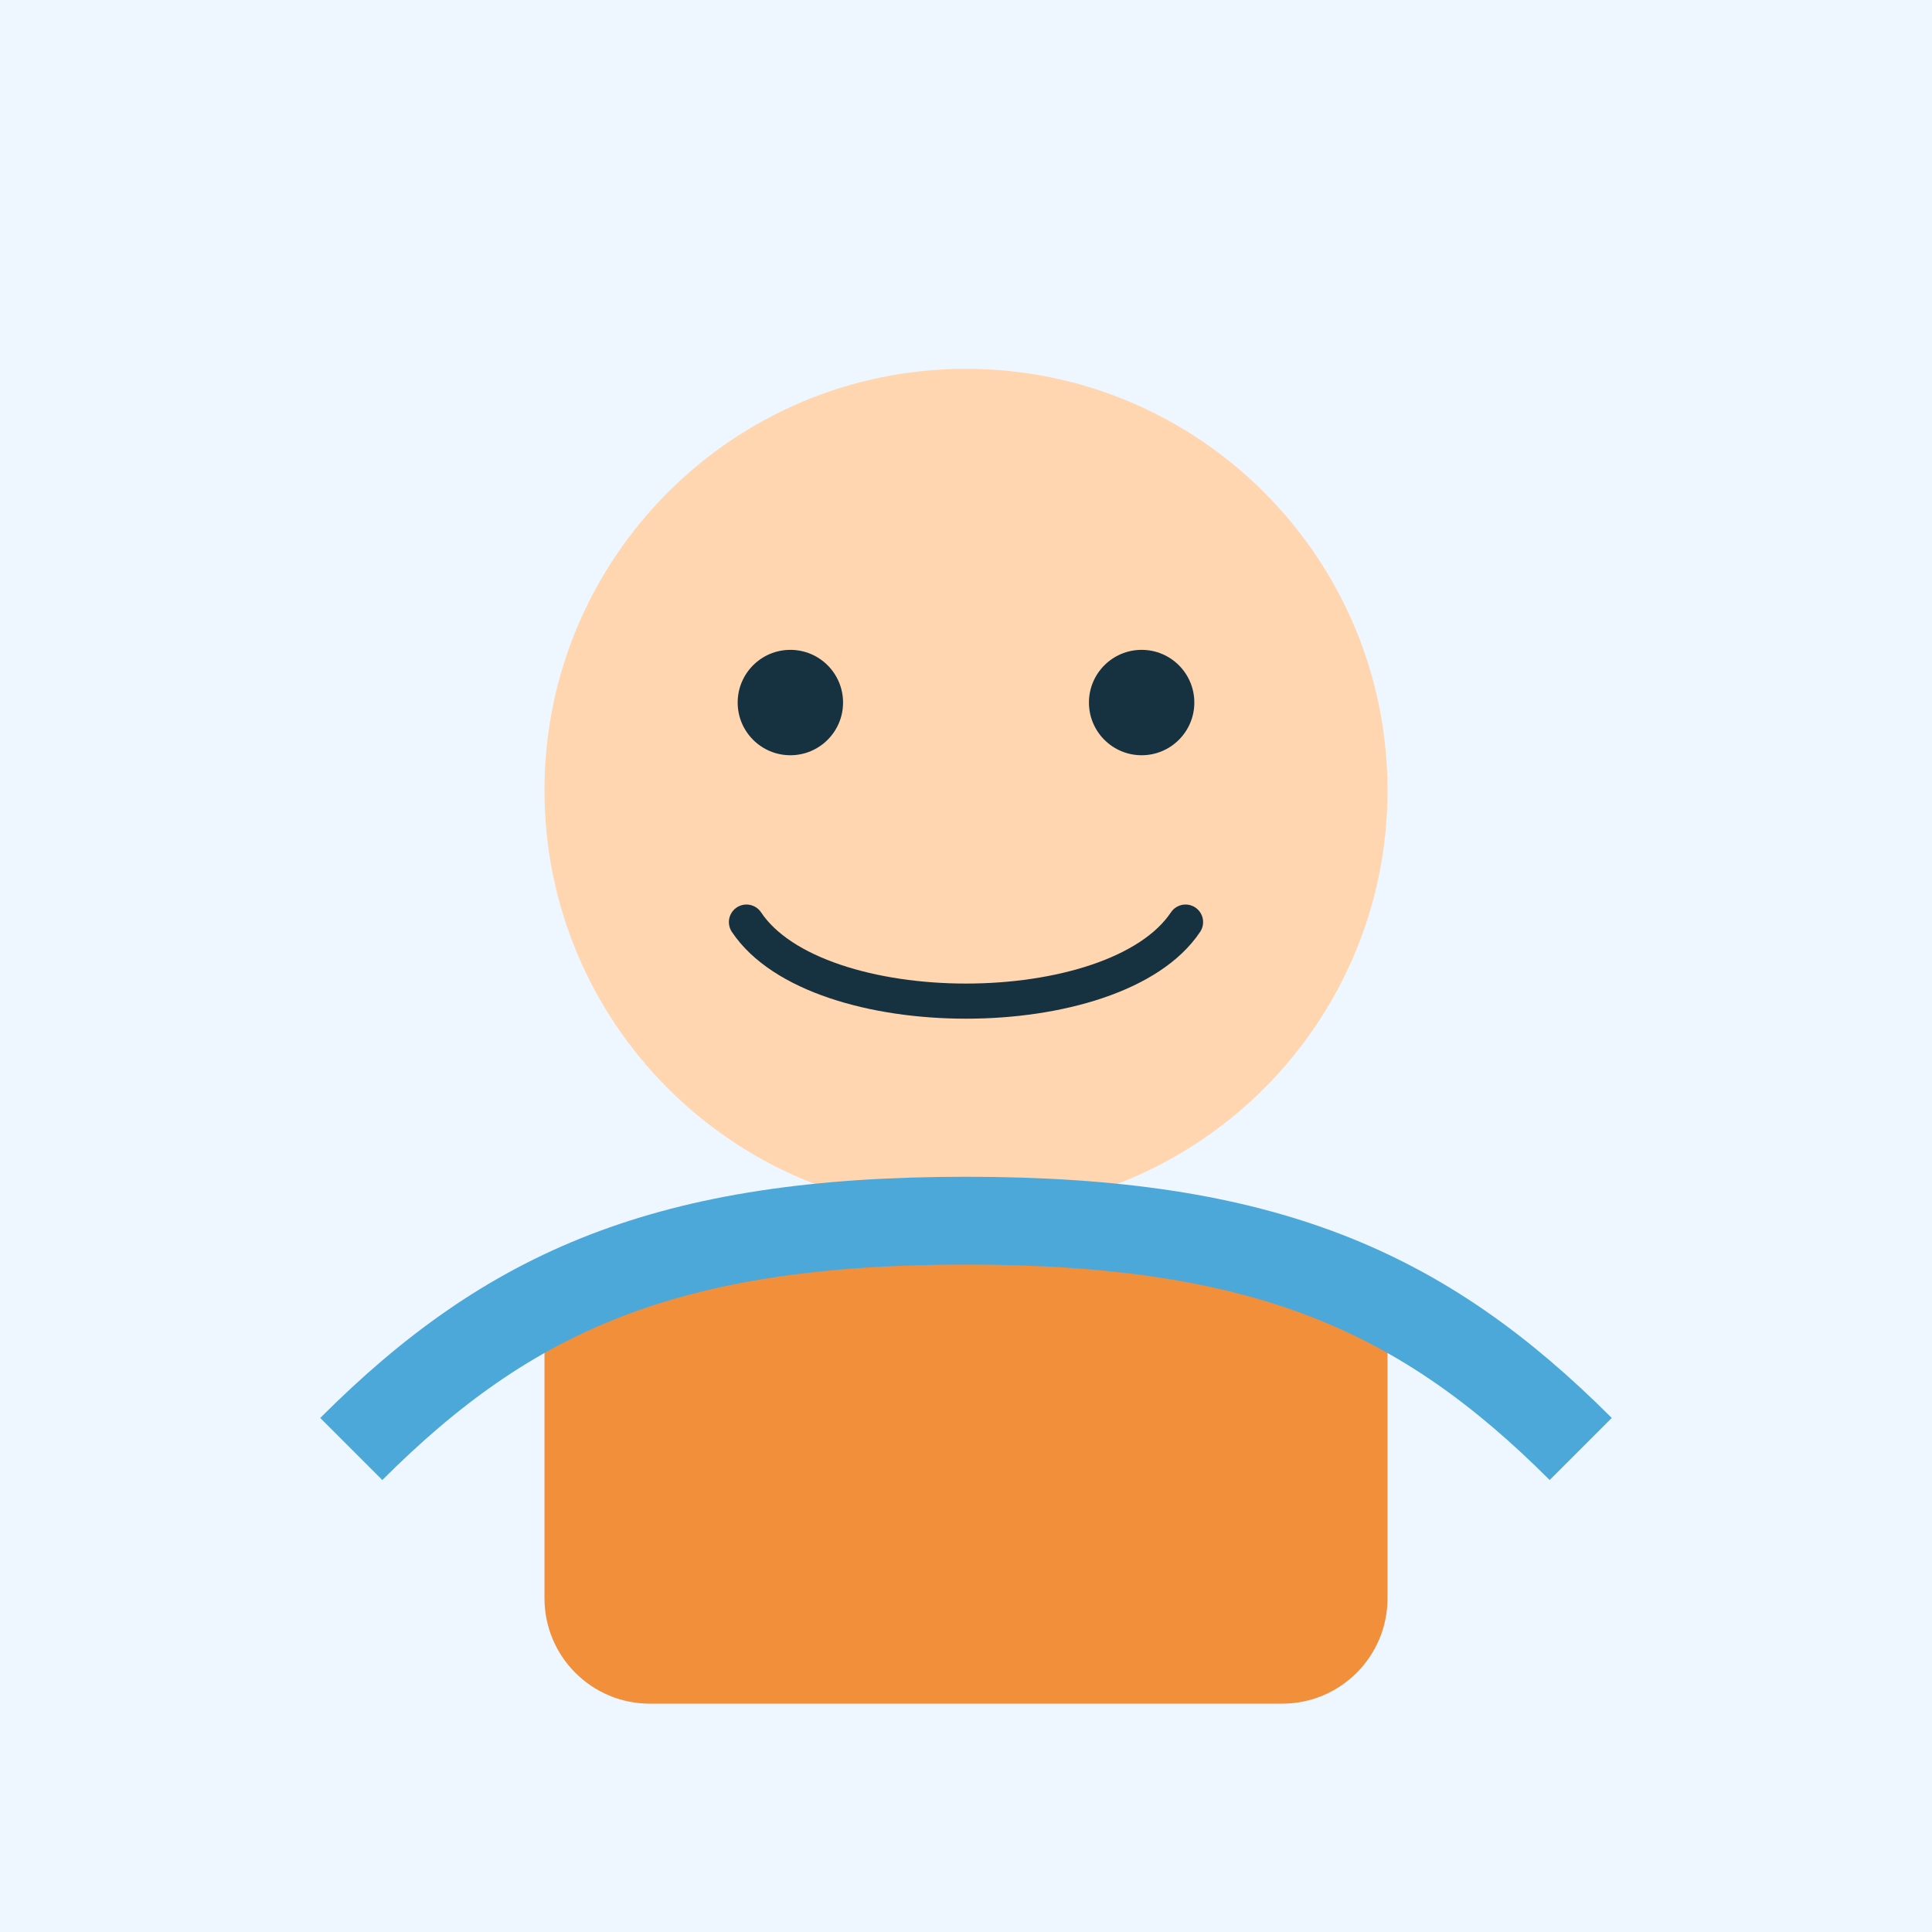
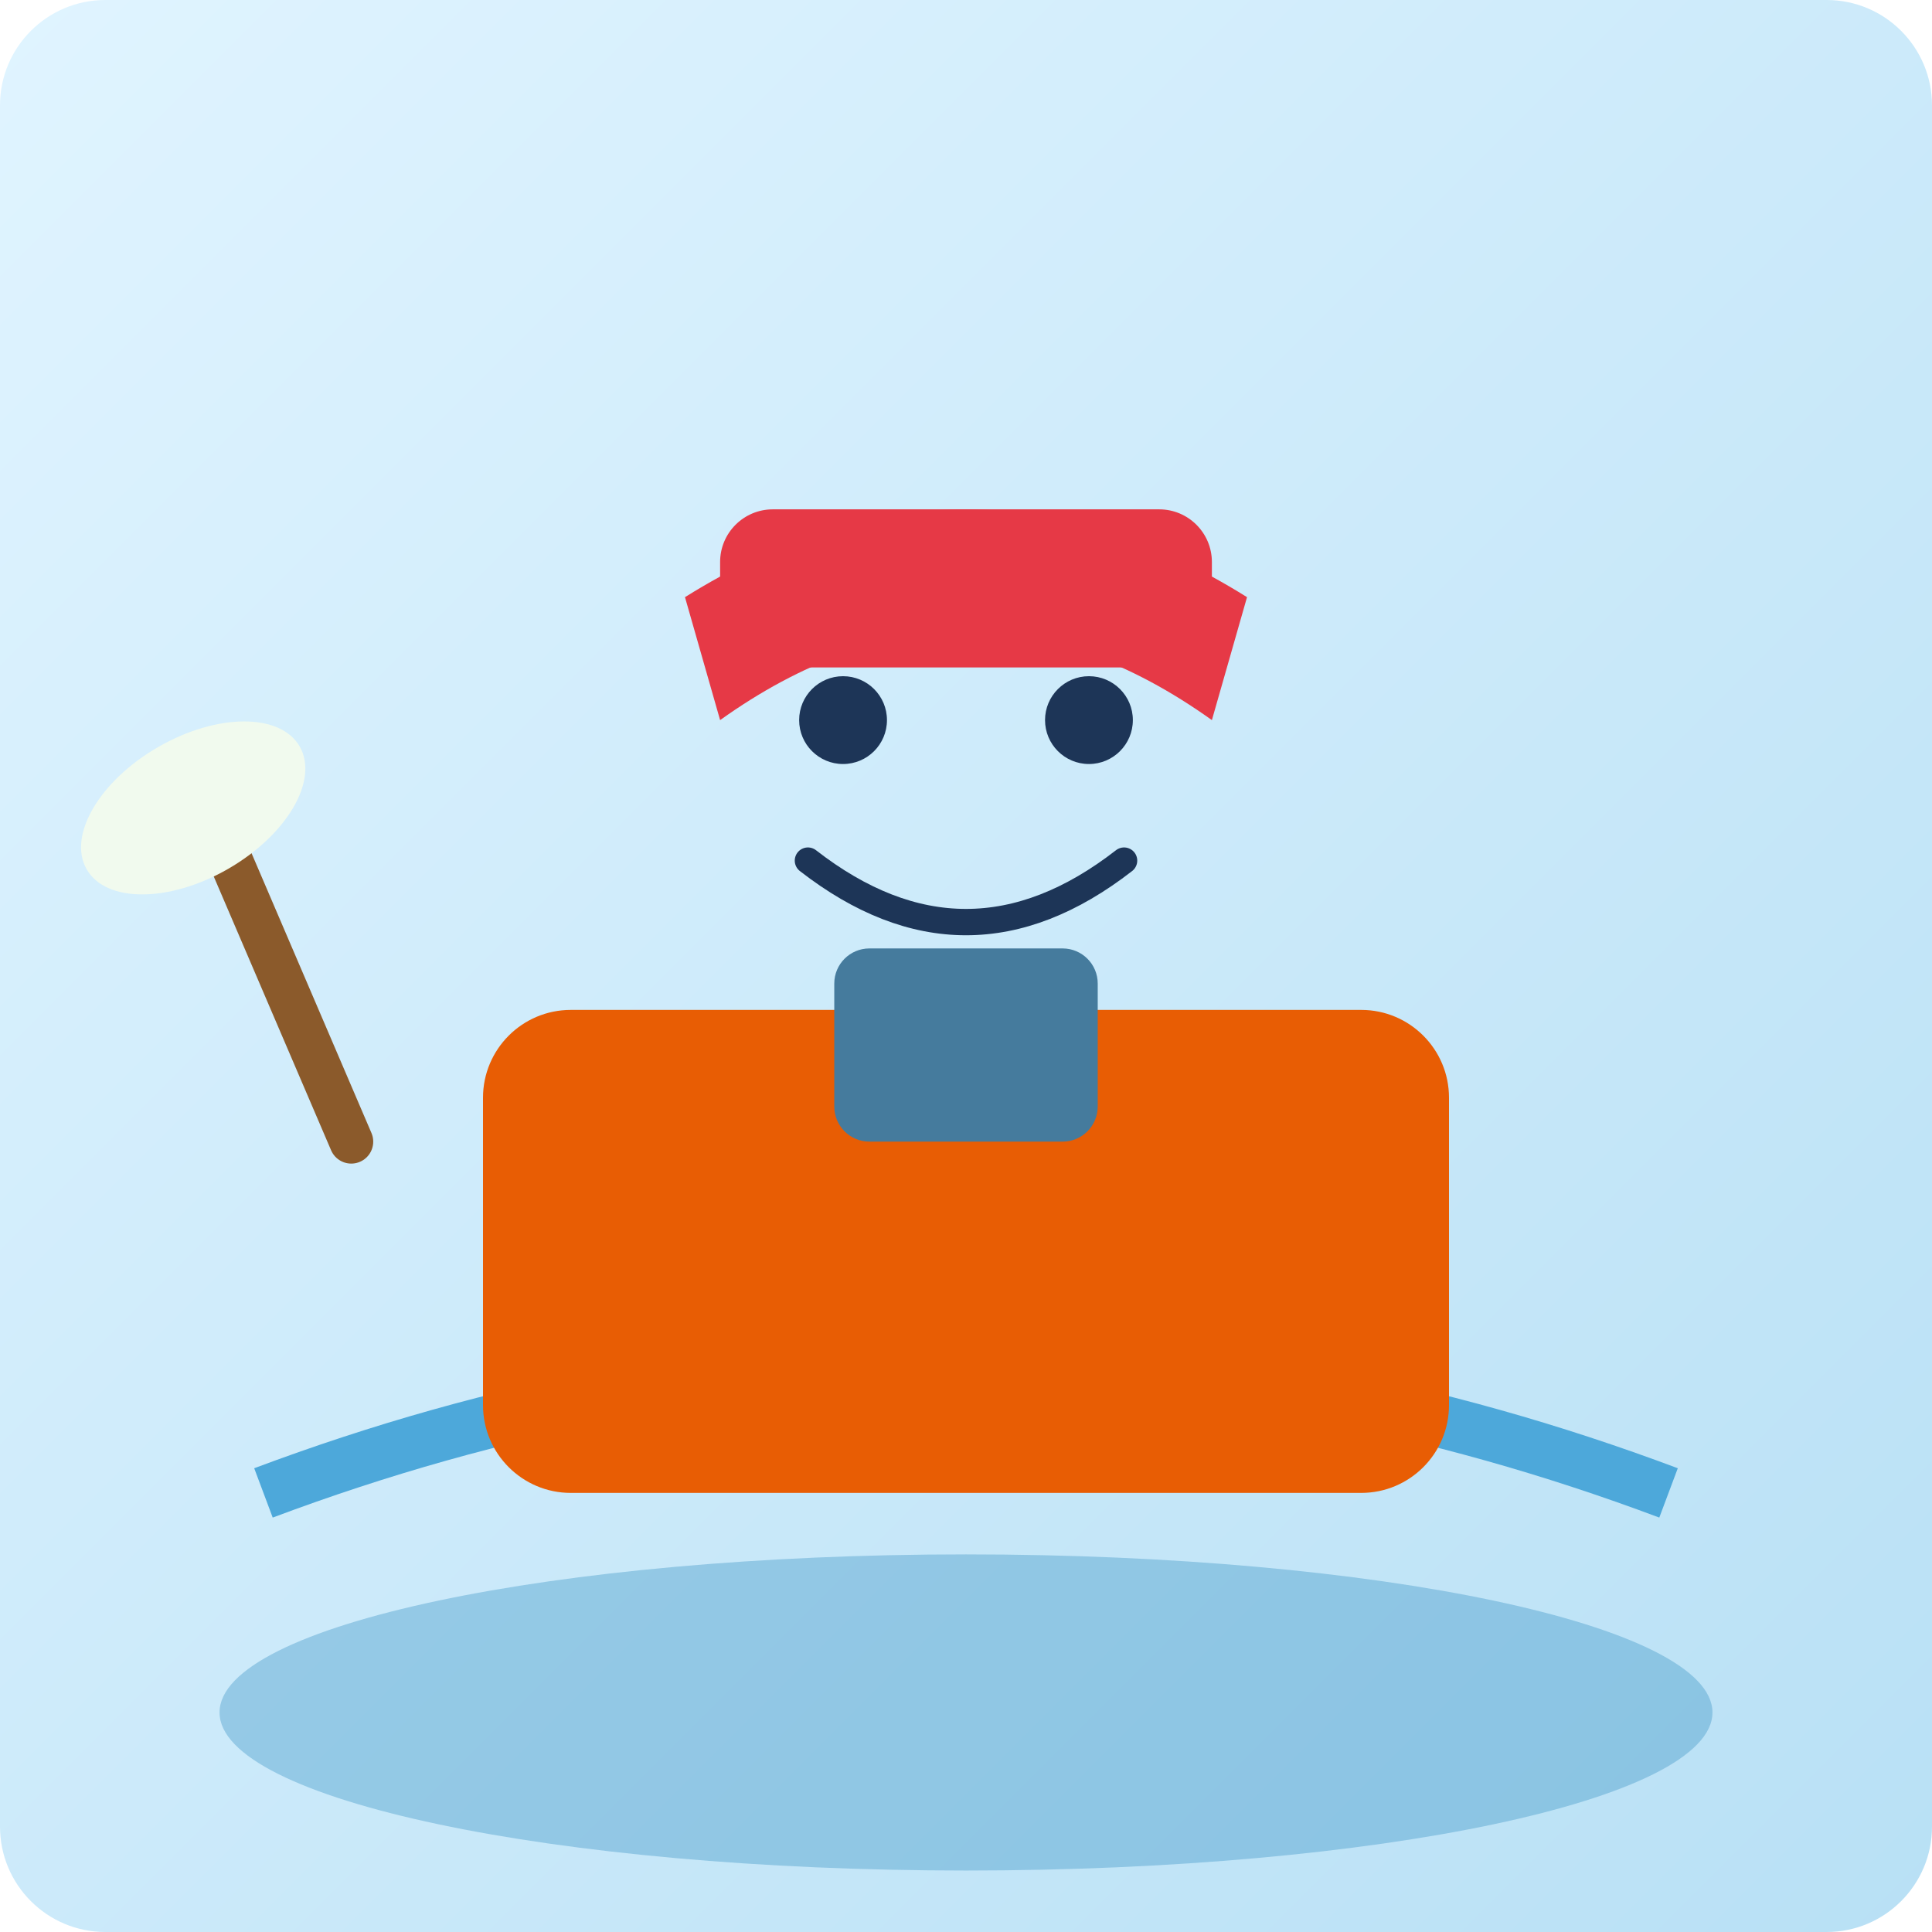
- <svg xmlns="http://www.w3.org/2000/svg" viewBox="0 0 220 220" role="img" aria-label="Cliente feliz">
-   <rect width="220" height="220" fill="#eef7ff" />
-   <circle cx="110" cy="90" r="48" fill="#ffd6b0" />
-   <circle cx="90" cy="80" r="6" fill="#16313f" />
-   <circle cx="130" cy="80" r="6" fill="#16313f" />
-   <path d="M85 105c8 12 42 12 50 0" fill="none" stroke="#16313f" stroke-width="4" stroke-linecap="round" />
-   <rect x="62" y="140" width="96" height="54" rx="12" fill="#f28f3b" />
-   <path d="M40 165c18-18 36-26 70-26s52 8 70 26" fill="none" stroke="#4da8da" stroke-width="10" />
+ <svg xmlns="http://www.w3.org/2000/svg" viewBox="0 0 220 220" role="img" aria-label="Cliente feliz com equipamento de rafting">
+   <defs>
+     <linearGradient id="bg" x1="0" y1="0" x2="1" y2="1">
+       <stop offset="0%" stop-color="#E0F4FF" />
+       <stop offset="100%" stop-color="#B8E0F5" />
+     </linearGradient>
+   </defs>
+   <rect width="220" height="220" rx="12" fill="url(#bg)" />
+   <ellipse cx="110" cy="195" rx="85" ry="18" fill="#2E8BC0" opacity="0.35" />
+   <path d="M30 170 Q110 140 190 170" fill="none" stroke="#4DA8DA" stroke-width="6" />
+   <rect x="55" y="115" width="110" height="55" rx="10" fill="#E85D04" />
+   <ellipse cx="110" cy="88" r="42" fill="#F4A261" />
+   <ellipse cx="110" cy="78" r="34" fill="#FFD6A5" />
+   <path d="M78 68 Q110 48 142 68 L138 82 Q110 62 82 82 Z" fill="#E63946" />
+   <rect x="82" y="58" width="56" height="18" rx="6" fill="#E63946" />
+   <circle cx="96" cy="82" r="5" fill="#1D3557" />
+   <circle cx="124" cy="82" r="5" fill="#1D3557" />
+   <path d="M92 98 Q110 112 128 98" fill="none" stroke="#1D3557" stroke-width="3" stroke-linecap="round" />
+   <rect x="95" y="108" width="30" height="22" rx="4" fill="#457B9D" />
+   <line x1="40" y1="130" x2="25" y2="95" stroke="#8B5A2B" stroke-width="5" stroke-linecap="round" />
+   <ellipse cx="22" cy="92" rx="14" ry="8" fill="#F1FAEE" transform="rotate(-30 22 92)" />
</svg>
